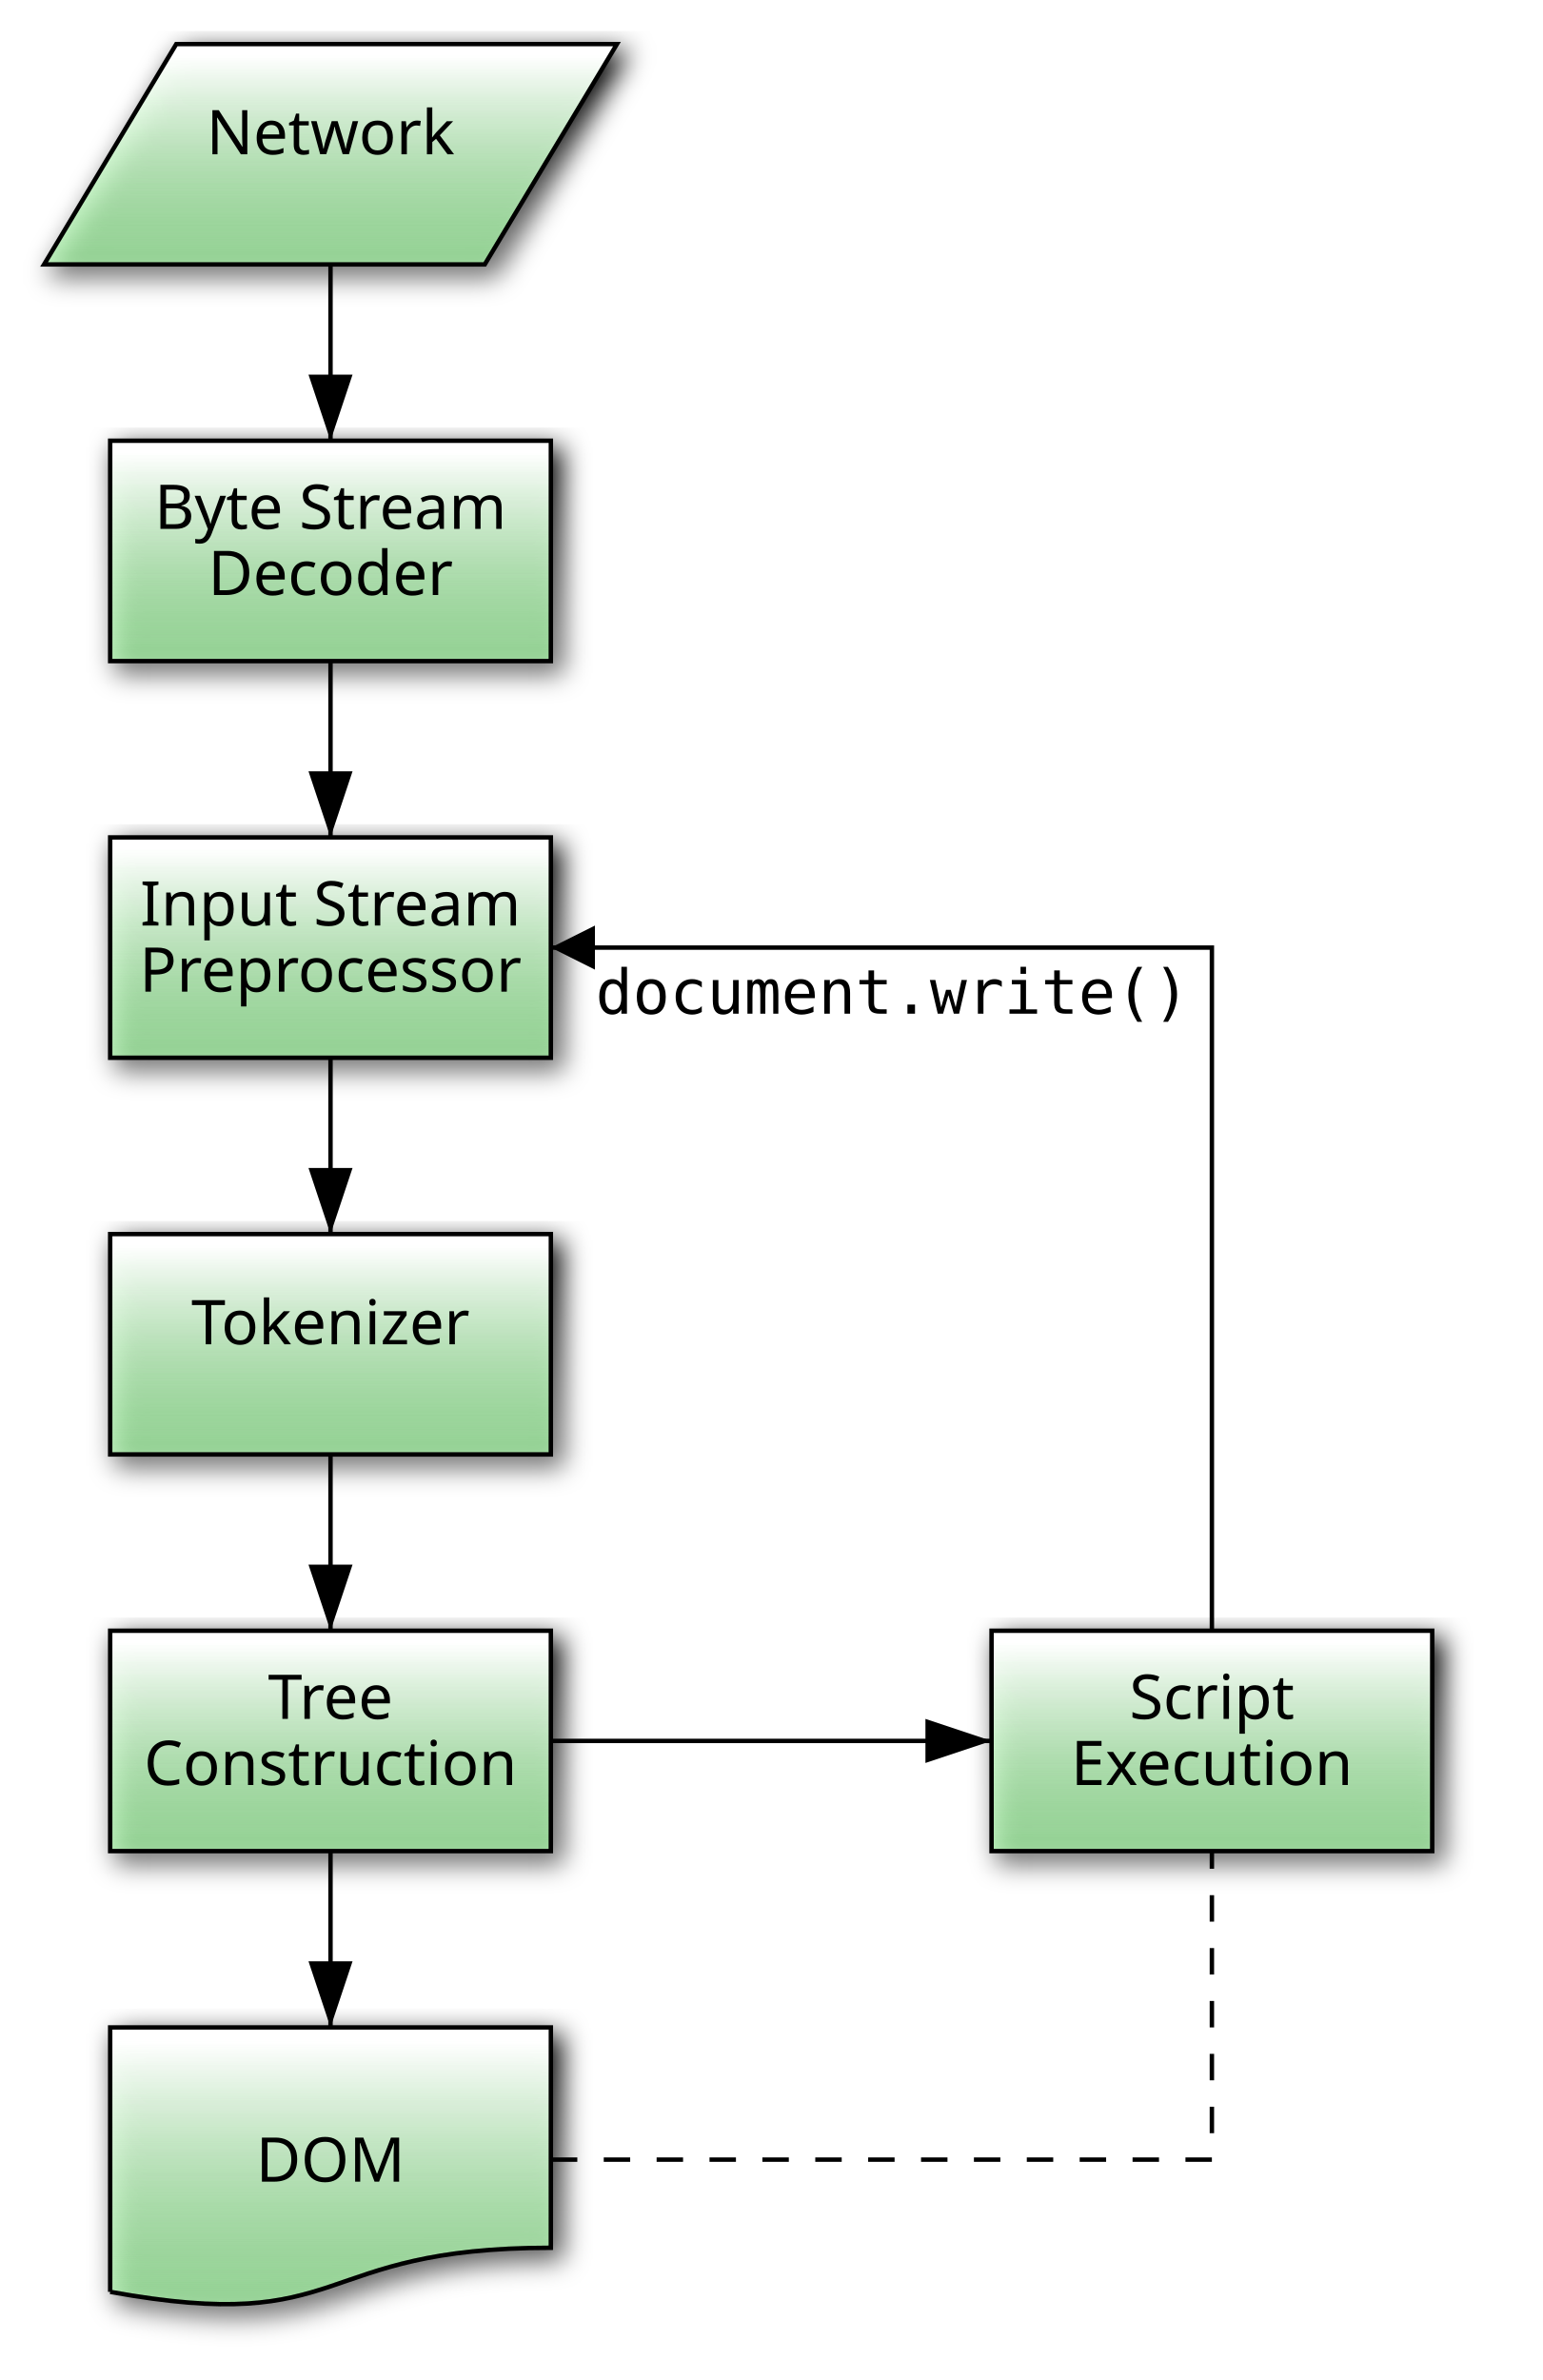
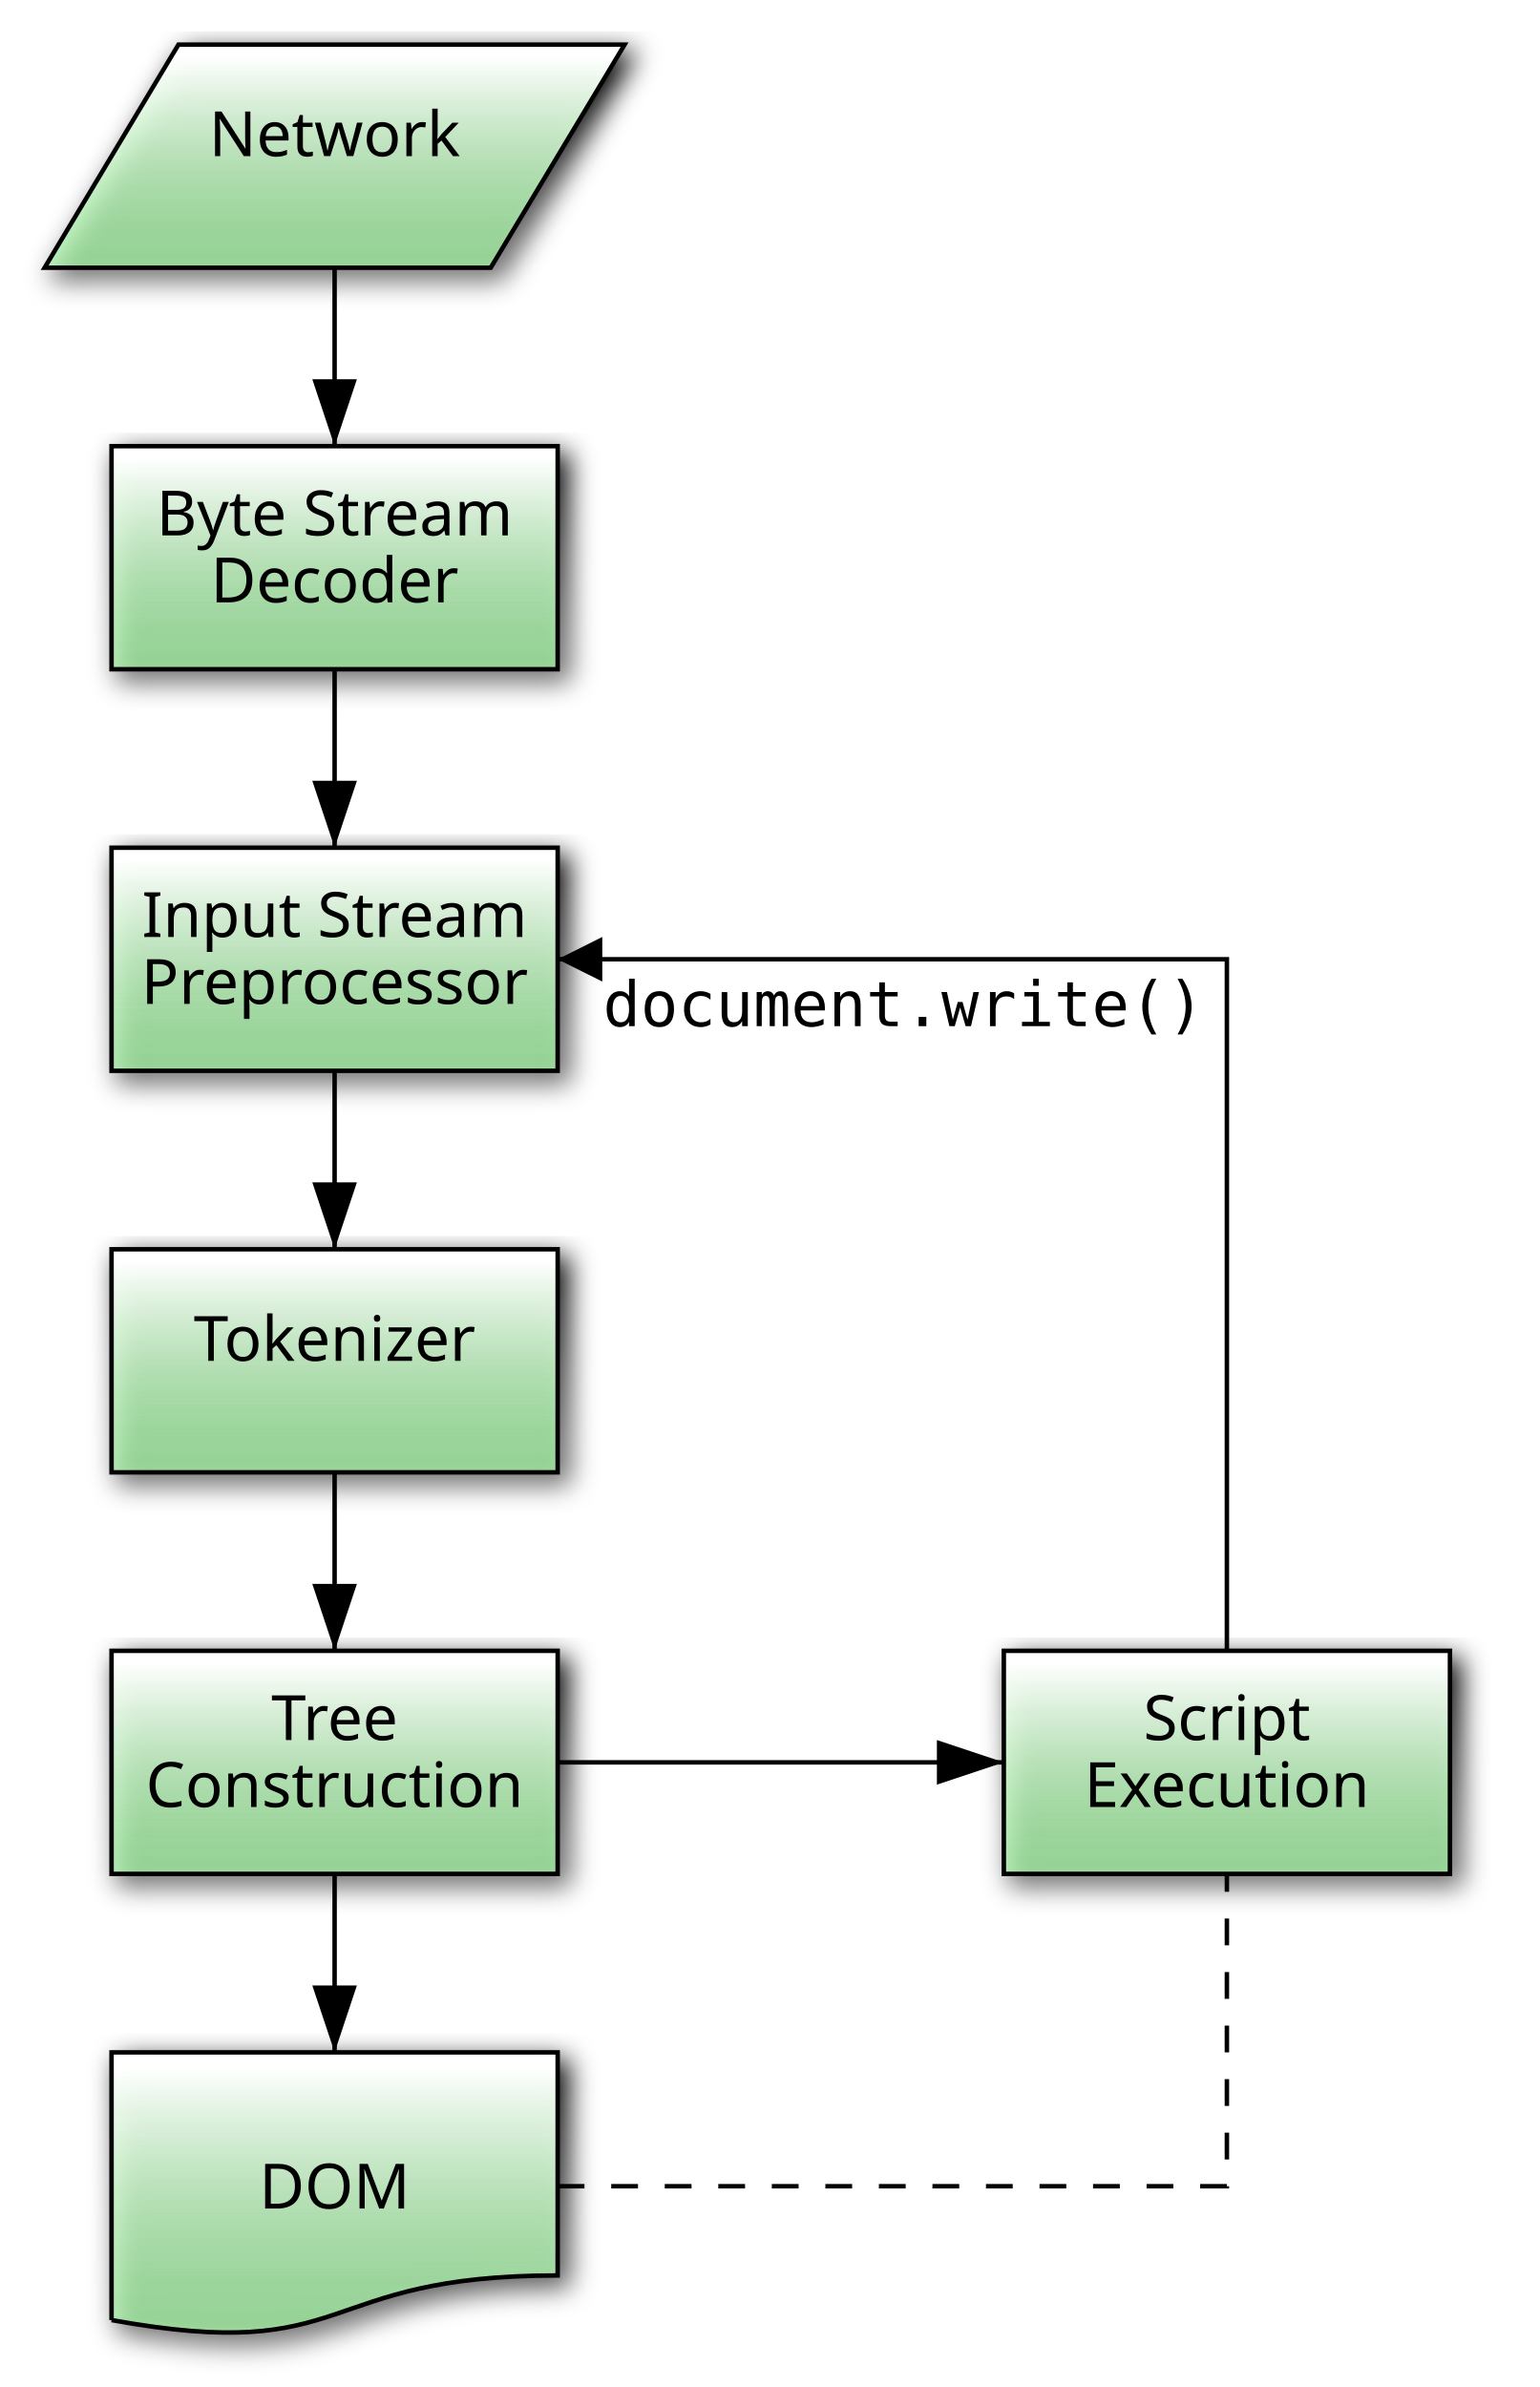
- <svg xmlns="http://www.w3.org/2000/svg" height="540" width="350">
+ <svg xmlns="http://www.w3.org/2000/svg" viewBox="0 0 345 535">
  <style>
 :root { font: 14px sans-serif, Droid Sans Fallback; }
 .code { font-family: monospace; }
 .bit, rect, path { filter: url(#dropshadow); }
</style>
  <filter id="dropshadow" height="130%">
    <feGaussianBlur in="SourceAlpha" stdDeviation="3" />
    <feOffset dx="2" dy="2" result="offsetblur" />
    <feMerge>
      <feMergeNode />
      <feMergeNode in="SourceGraphic" />
    </feMerge>
  </filter>
  <linearGradient y2="1" x2="0.5" y1="0" x1="0.5" gradientUnits="objectBoundingBox" id="grad">
    <stop stop-color="white" offset="5%" />
    <stop stop-color="rgba(144,238,144,0.5)" offset="95%" />
  </linearGradient>
  <polygon stroke="black" fill="url(#grad)" class="bit" points="40,10, 140,10, 110,60, 10,60" />
  <text text-anchor="middle" x="75" y="35">Network</text>
  <polyline stroke="black" points="75,60, 75,100" />
  <polygon points="70,85, 80,85, 75,100" />
  <rect stroke="black" fill="url(#grad)" height="50" width="100" x="25" y="100" />
  <text text-anchor="middle" x="75" y="120">Byte Stream</text>
  <text text-anchor="middle" x="75" y="135">Decoder</text>
  <polyline stroke="black" points="75,150, 75,190" />
  <polygon points="70,175,80,175,75,190" />
  <rect stroke="black" fill="url(#grad)" height="50" width="100" x="25" y="190" />
  <text text-anchor="middle" x="75" y="210">Input Stream</text>
  <text text-anchor="middle" x="75" y="225">Preprocessor</text>
  <polyline stroke="black" points="75,240, 75,280" />
  <polygon points="70,265,80,265,75,280" />
  <rect stroke="black" fill="url(#grad)" height="50" width="100" x="25" y="280" />
  <text text-anchor="middle" x="75" y="305">Tokenizer</text>
  <polyline stroke="black" points="75,330, 75,370" />
  <polygon points="70,355, 80,355, 75,370" />
  <rect stroke="black" fill="url(#grad)" height="50" width="100" x="25" y="370" />
  <text text-anchor="middle" x="75" y="390">Tree</text>
  <text text-anchor="middle" x="75" y="405">Construction</text>
  <polyline stroke="black" points="75,420, 75,460" />
  <polygon points="70,445, 80,445, 75,460" />
  <polyline stroke="black" points="125,395, 225,395" />
  <polygon points="210,390, 210,400, 225,395" />
  <path stroke="black" fill="url(#grad)" d="M 25,520 L 25,460 L 125,460 L 125,510 C 70,510 80,530 25,520" />
  <text text-anchor="middle" x="75" y="495">DOM</text>
  <polyline stroke-dasharray="6" stroke="black" fill="transparent" points="125,490, 275,490, 275,420" />
  <rect stroke="black" fill="url(#grad)" height="50" width="100" x="225" y="370" />
  <text text-anchor="middle" x="275" y="390">Script</text>
  <text text-anchor="middle" x="275" y="405">Execution</text>
  <polyline stroke="black" points="275,370, 275,215, 125,215" fill="transparent" />
  <polygon points="125,215, 135,210, 135,220" />
  <text class="code" text-anchor="end" x="270" y="230">document.write()</text>
</svg>
